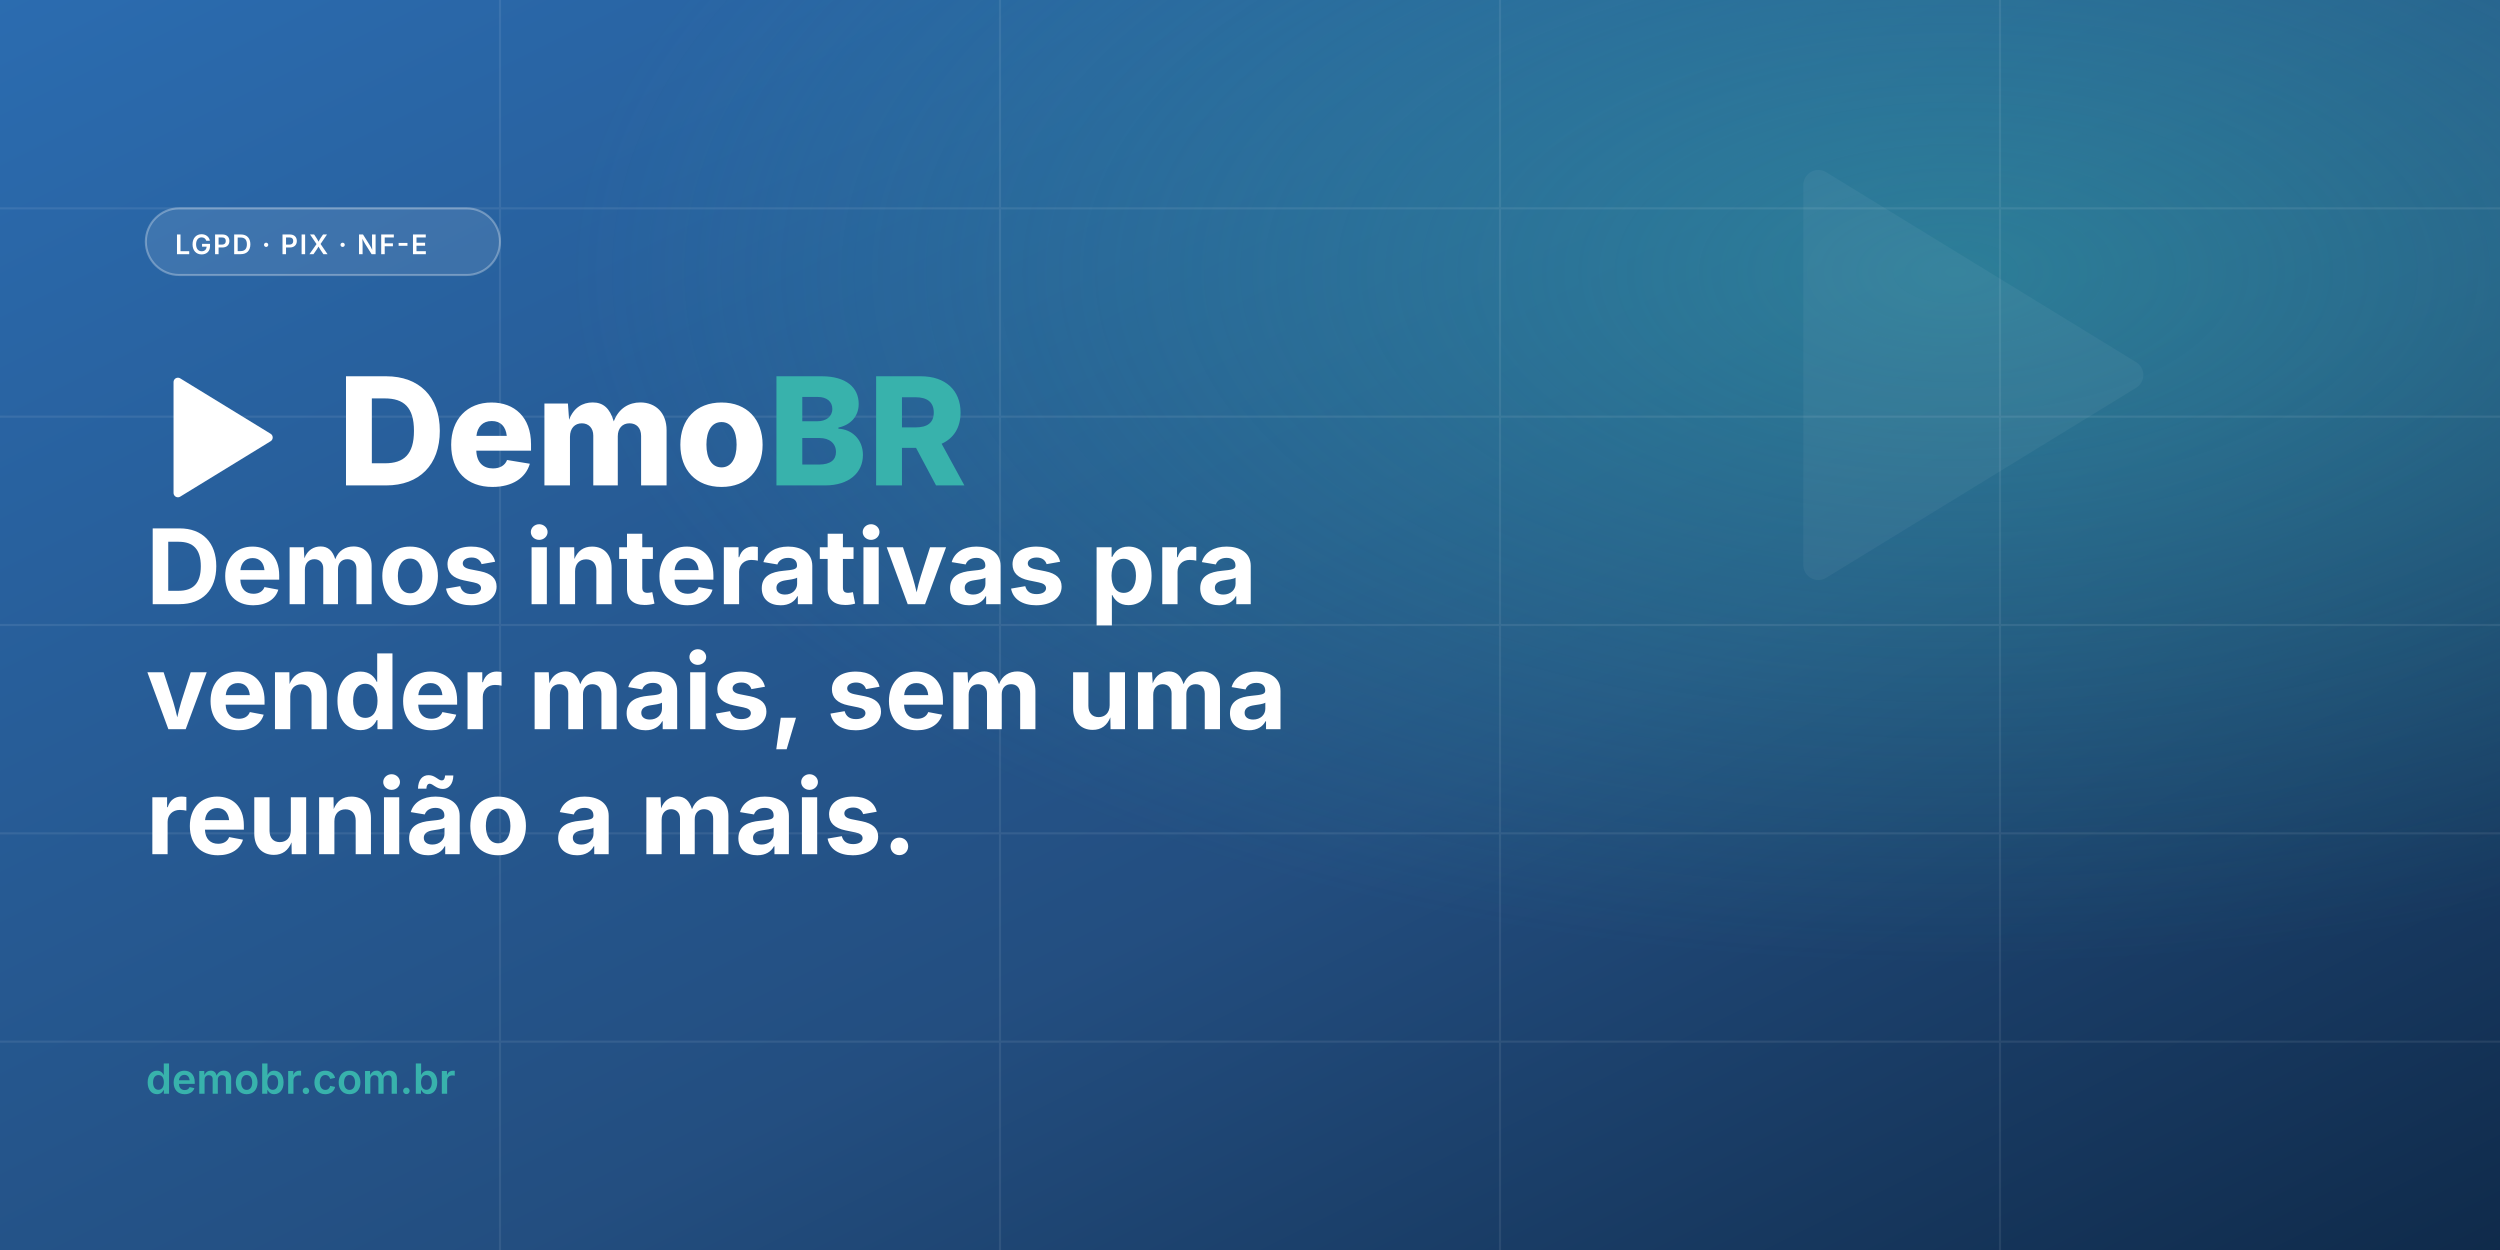
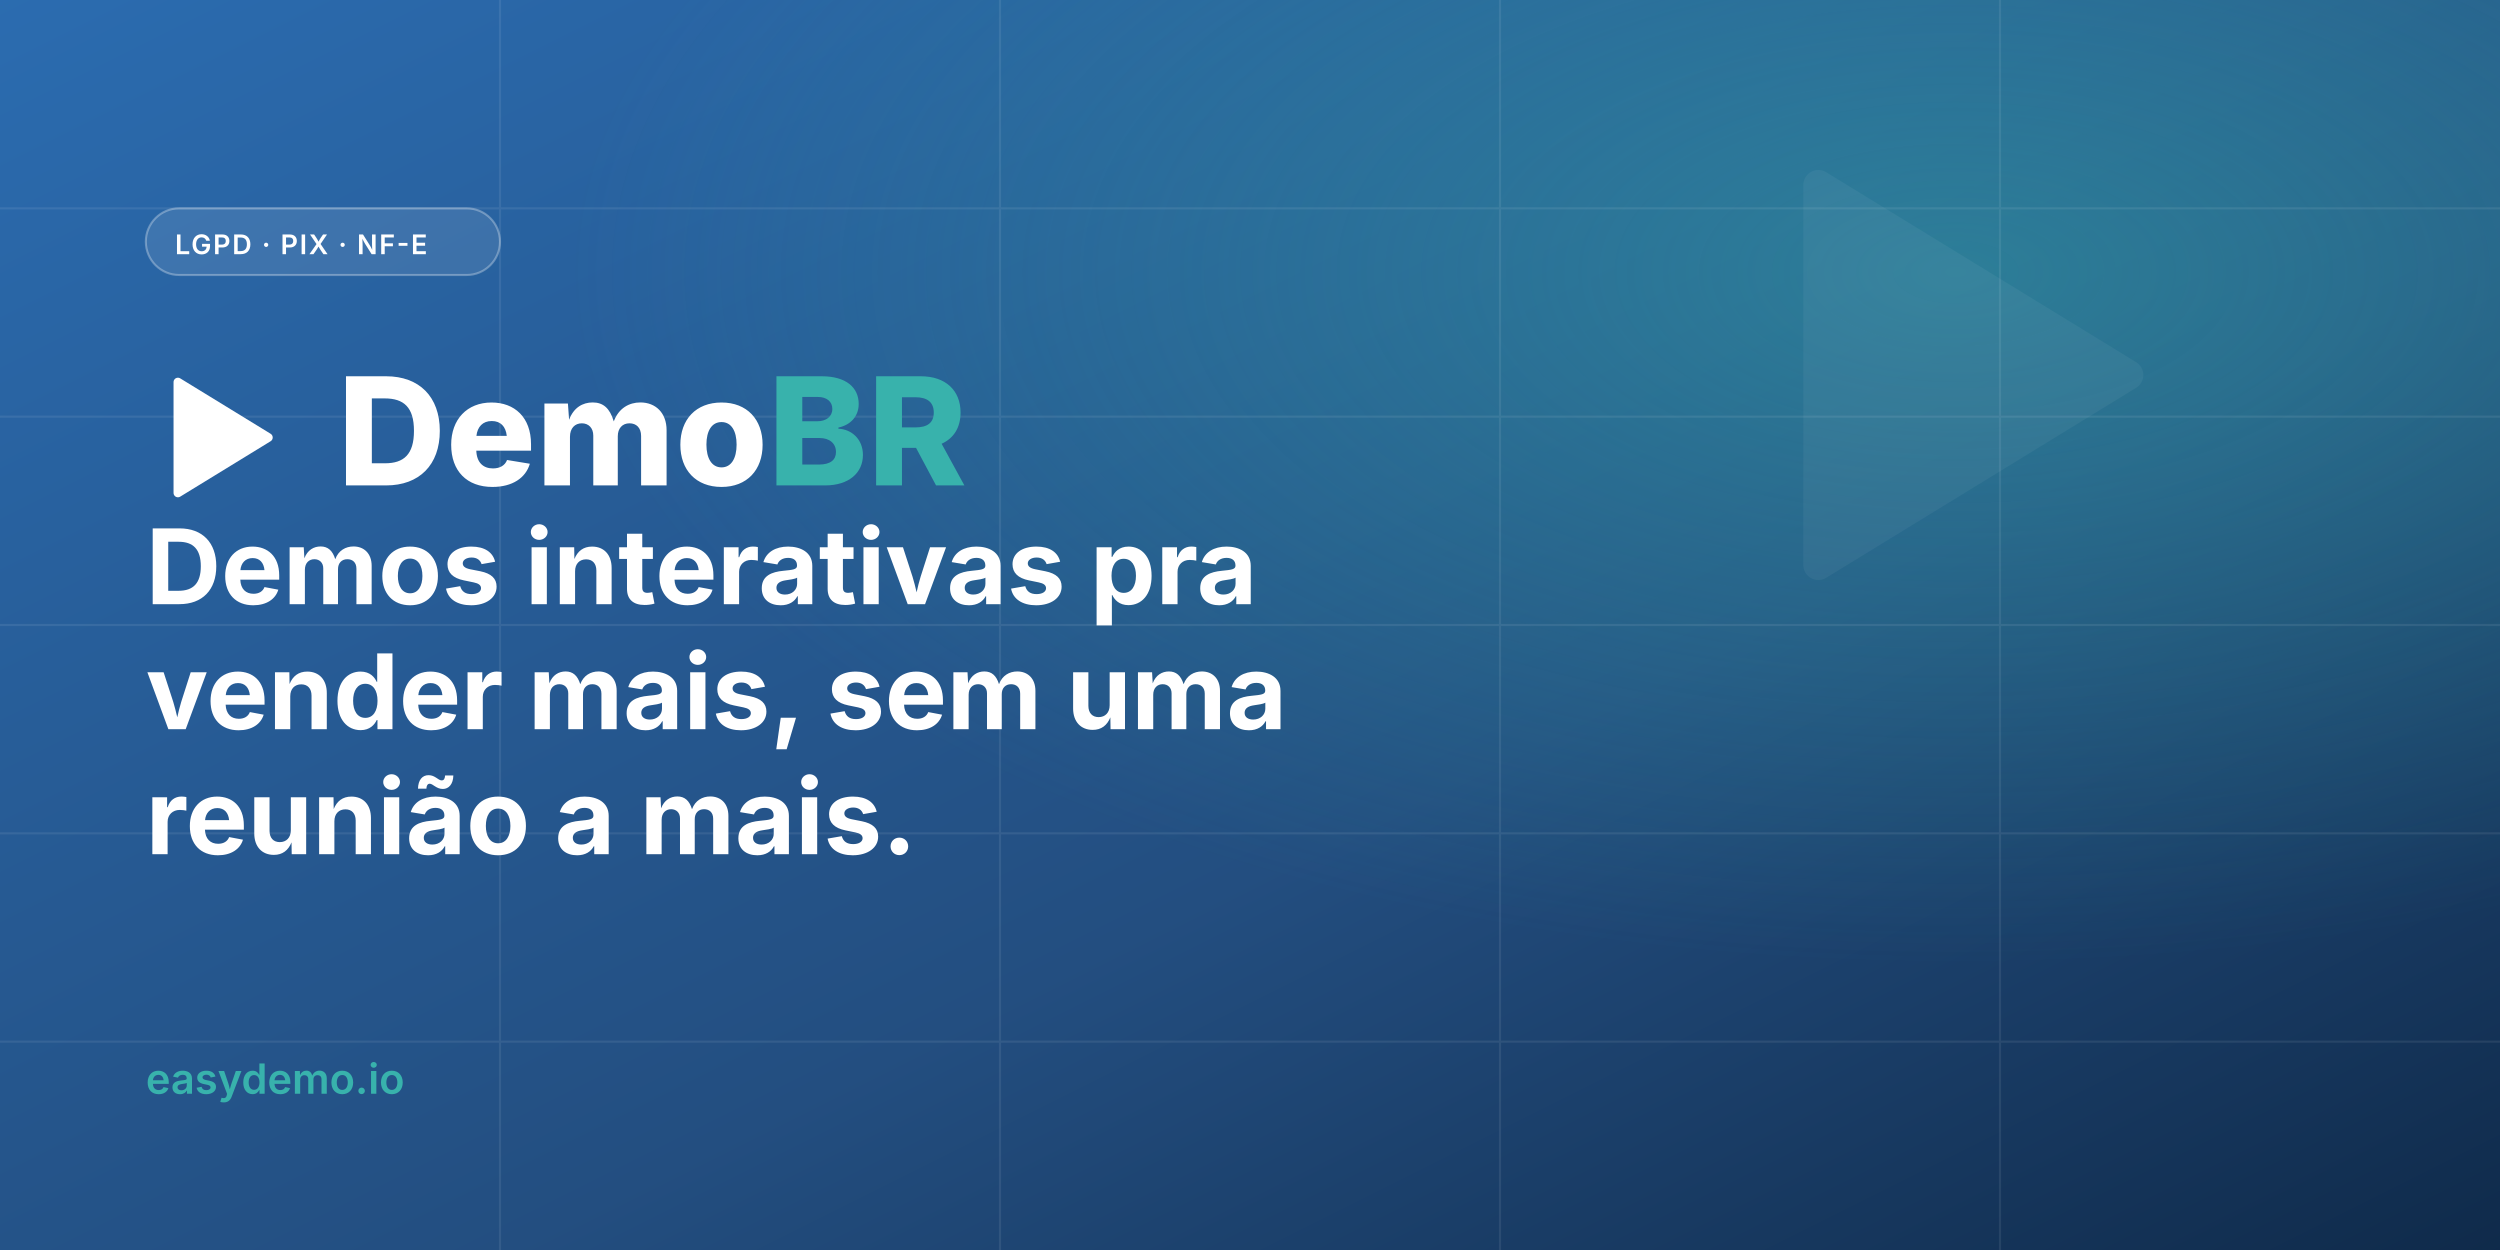
<svg xmlns="http://www.w3.org/2000/svg" viewBox="0 0 1200 600" width="1200" height="600" role="img" aria-label="DemoBR — Twitter card">
  <defs>
    <linearGradient id="tw-bg" x1="0" y1="0" x2="1" y2="1">
      <stop offset="0%" stop-color="#2B6CB0" />
      <stop offset="60%" stop-color="#234E80" />
      <stop offset="100%" stop-color="#0F2A4A" />
    </linearGradient>
    <radialGradient id="tw-glow" cx="78%" cy="22%" r="55%">
      <stop offset="0%" stop-color="#38B2AC" stop-opacity="0.45" />
      <stop offset="100%" stop-color="#38B2AC" stop-opacity="0" />
    </radialGradient>
    <symbol id="tw-play" viewBox="0 0 100 100" overflow="visible">
      <path d="M22 12 L84 50 L22 88 Z" fill="currentColor" stroke="currentColor" stroke-width="6" stroke-linejoin="round" stroke-linecap="round" />
    </symbol>
  </defs>
  <rect width="1200" height="600" fill="url(#tw-bg)" />
  <rect width="1200" height="600" fill="url(#tw-glow)" />
  <g opacity="0.08" stroke="#FFFFFF" stroke-width="1">
    <line x1="0" y1="100" x2="1200" y2="100" />
    <line x1="0" y1="200" x2="1200" y2="200" />
    <line x1="0" y1="300" x2="1200" y2="300" />
    <line x1="0" y1="400" x2="1200" y2="400" />
    <line x1="0" y1="500" x2="1200" y2="500" />
    <line x1="240" y1="0" x2="240" y2="600" />
    <line x1="480" y1="0" x2="480" y2="600" />
    <line x1="720" y1="0" x2="720" y2="600" />
    <line x1="960" y1="0" x2="960" y2="600" />
  </g>
  <g color="#FFFFFF" opacity="0.05" transform="translate(820 60) scale(2.4)">
    <use href="#tw-play" width="100" height="100" />
  </g>
  <g transform="translate(70 100)">
    <rect width="170" height="32" rx="16" fill="#FFFFFF" fill-opacity="0.10" stroke="#FFFFFF" stroke-opacity="0.30" />
    <text x="14" y="22" font-family="'Inter', system-ui, sans-serif" font-size="13" font-weight="600" fill="#FFFFFF" letter-spacing="0.06em">
      LGPD · PIX · NF-E
    </text>
  </g>
  <g transform="translate(70 175)">
    <g color="#FFFFFF" transform="scale(0.7)">
      <use href="#tw-play" width="100" height="100" />
    </g>
    <text x="92" y="58" font-family="'Sora', 'Inter', system-ui, sans-serif" font-weight="800" font-size="72" fill="#FFFFFF">
      Demo<tspan fill="#38B2AC">BR</tspan>
    </text>
  </g>
  <g transform="translate(70 290)">
    <text font-family="'Sora', 'Inter', system-ui, sans-serif" font-weight="700" font-size="50" fill="#FFFFFF">
      <tspan x="0" dy="0">Demos interativas pra</tspan>
      <tspan x="0" dy="60">vender mais, sem uma</tspan>
      <tspan x="0" dy="60">reunião a mais.</tspan>
    </text>
  </g>
  <g transform="translate(70 525)">
    <text font-family="'Inter', system-ui, sans-serif" font-size="20" font-weight="600" fill="#38B2AC">
-       demobr.com.br
+       easydemo.io
    </text>
  </g>
</svg>
